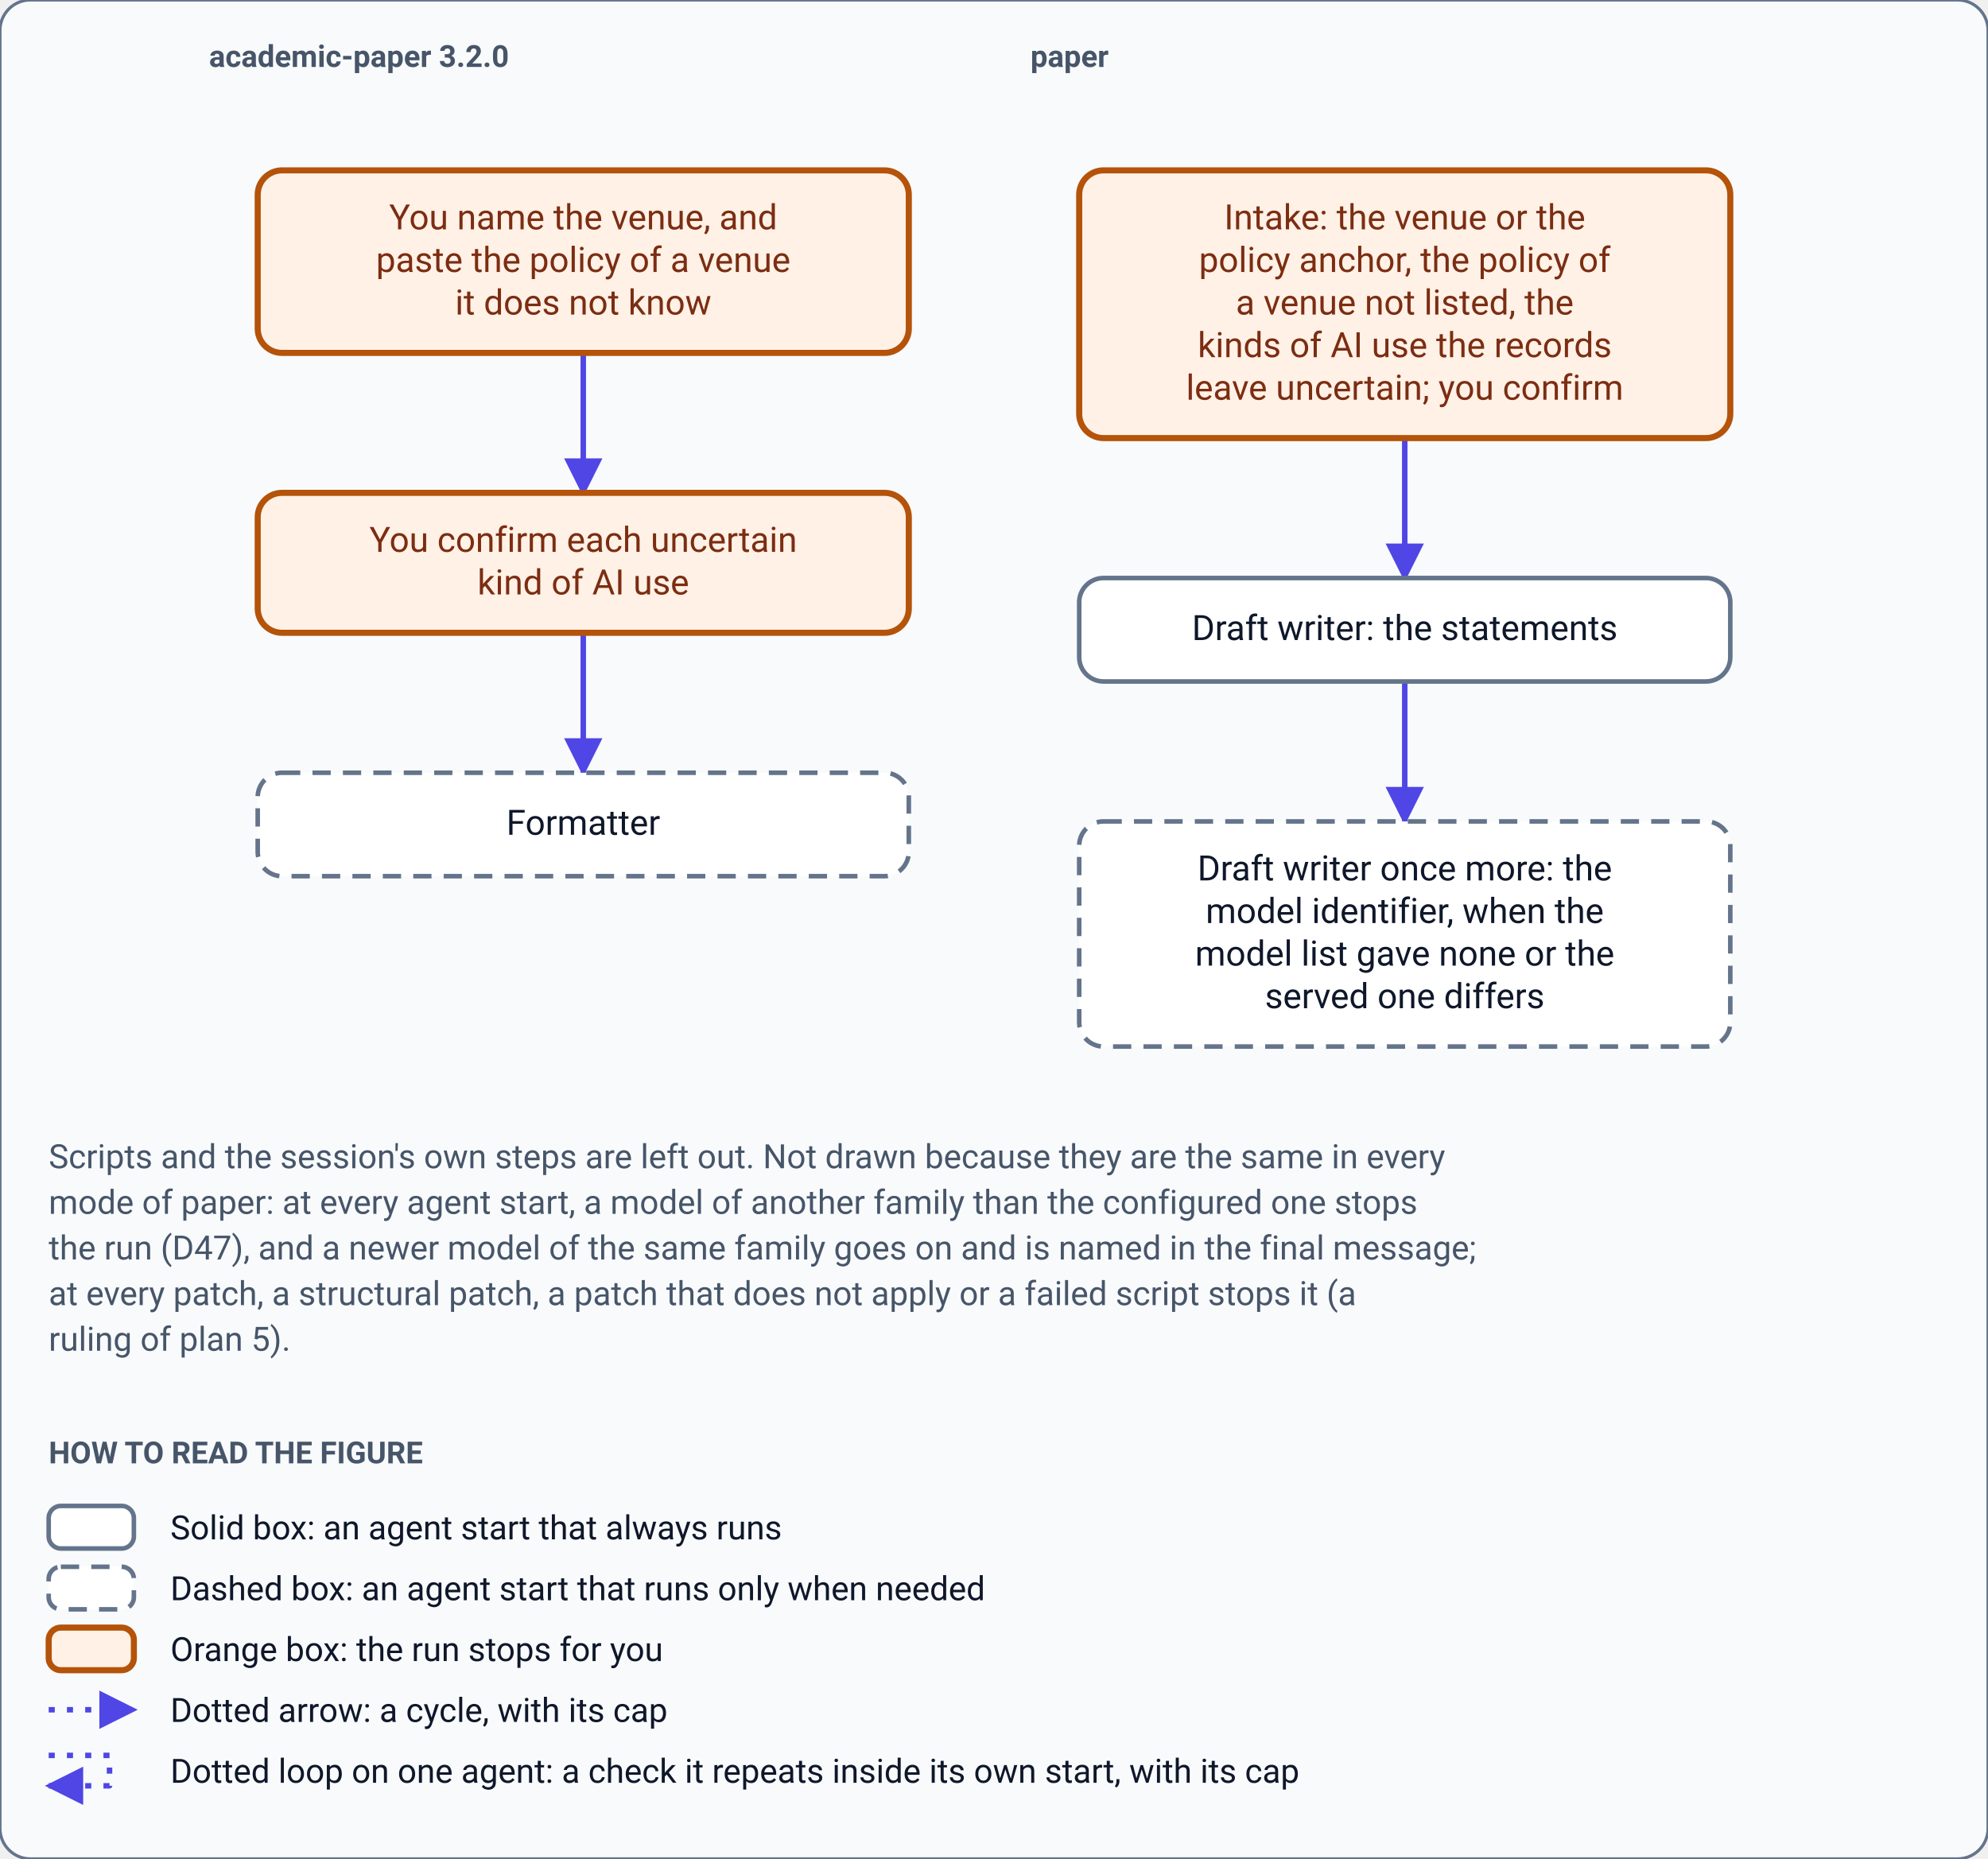
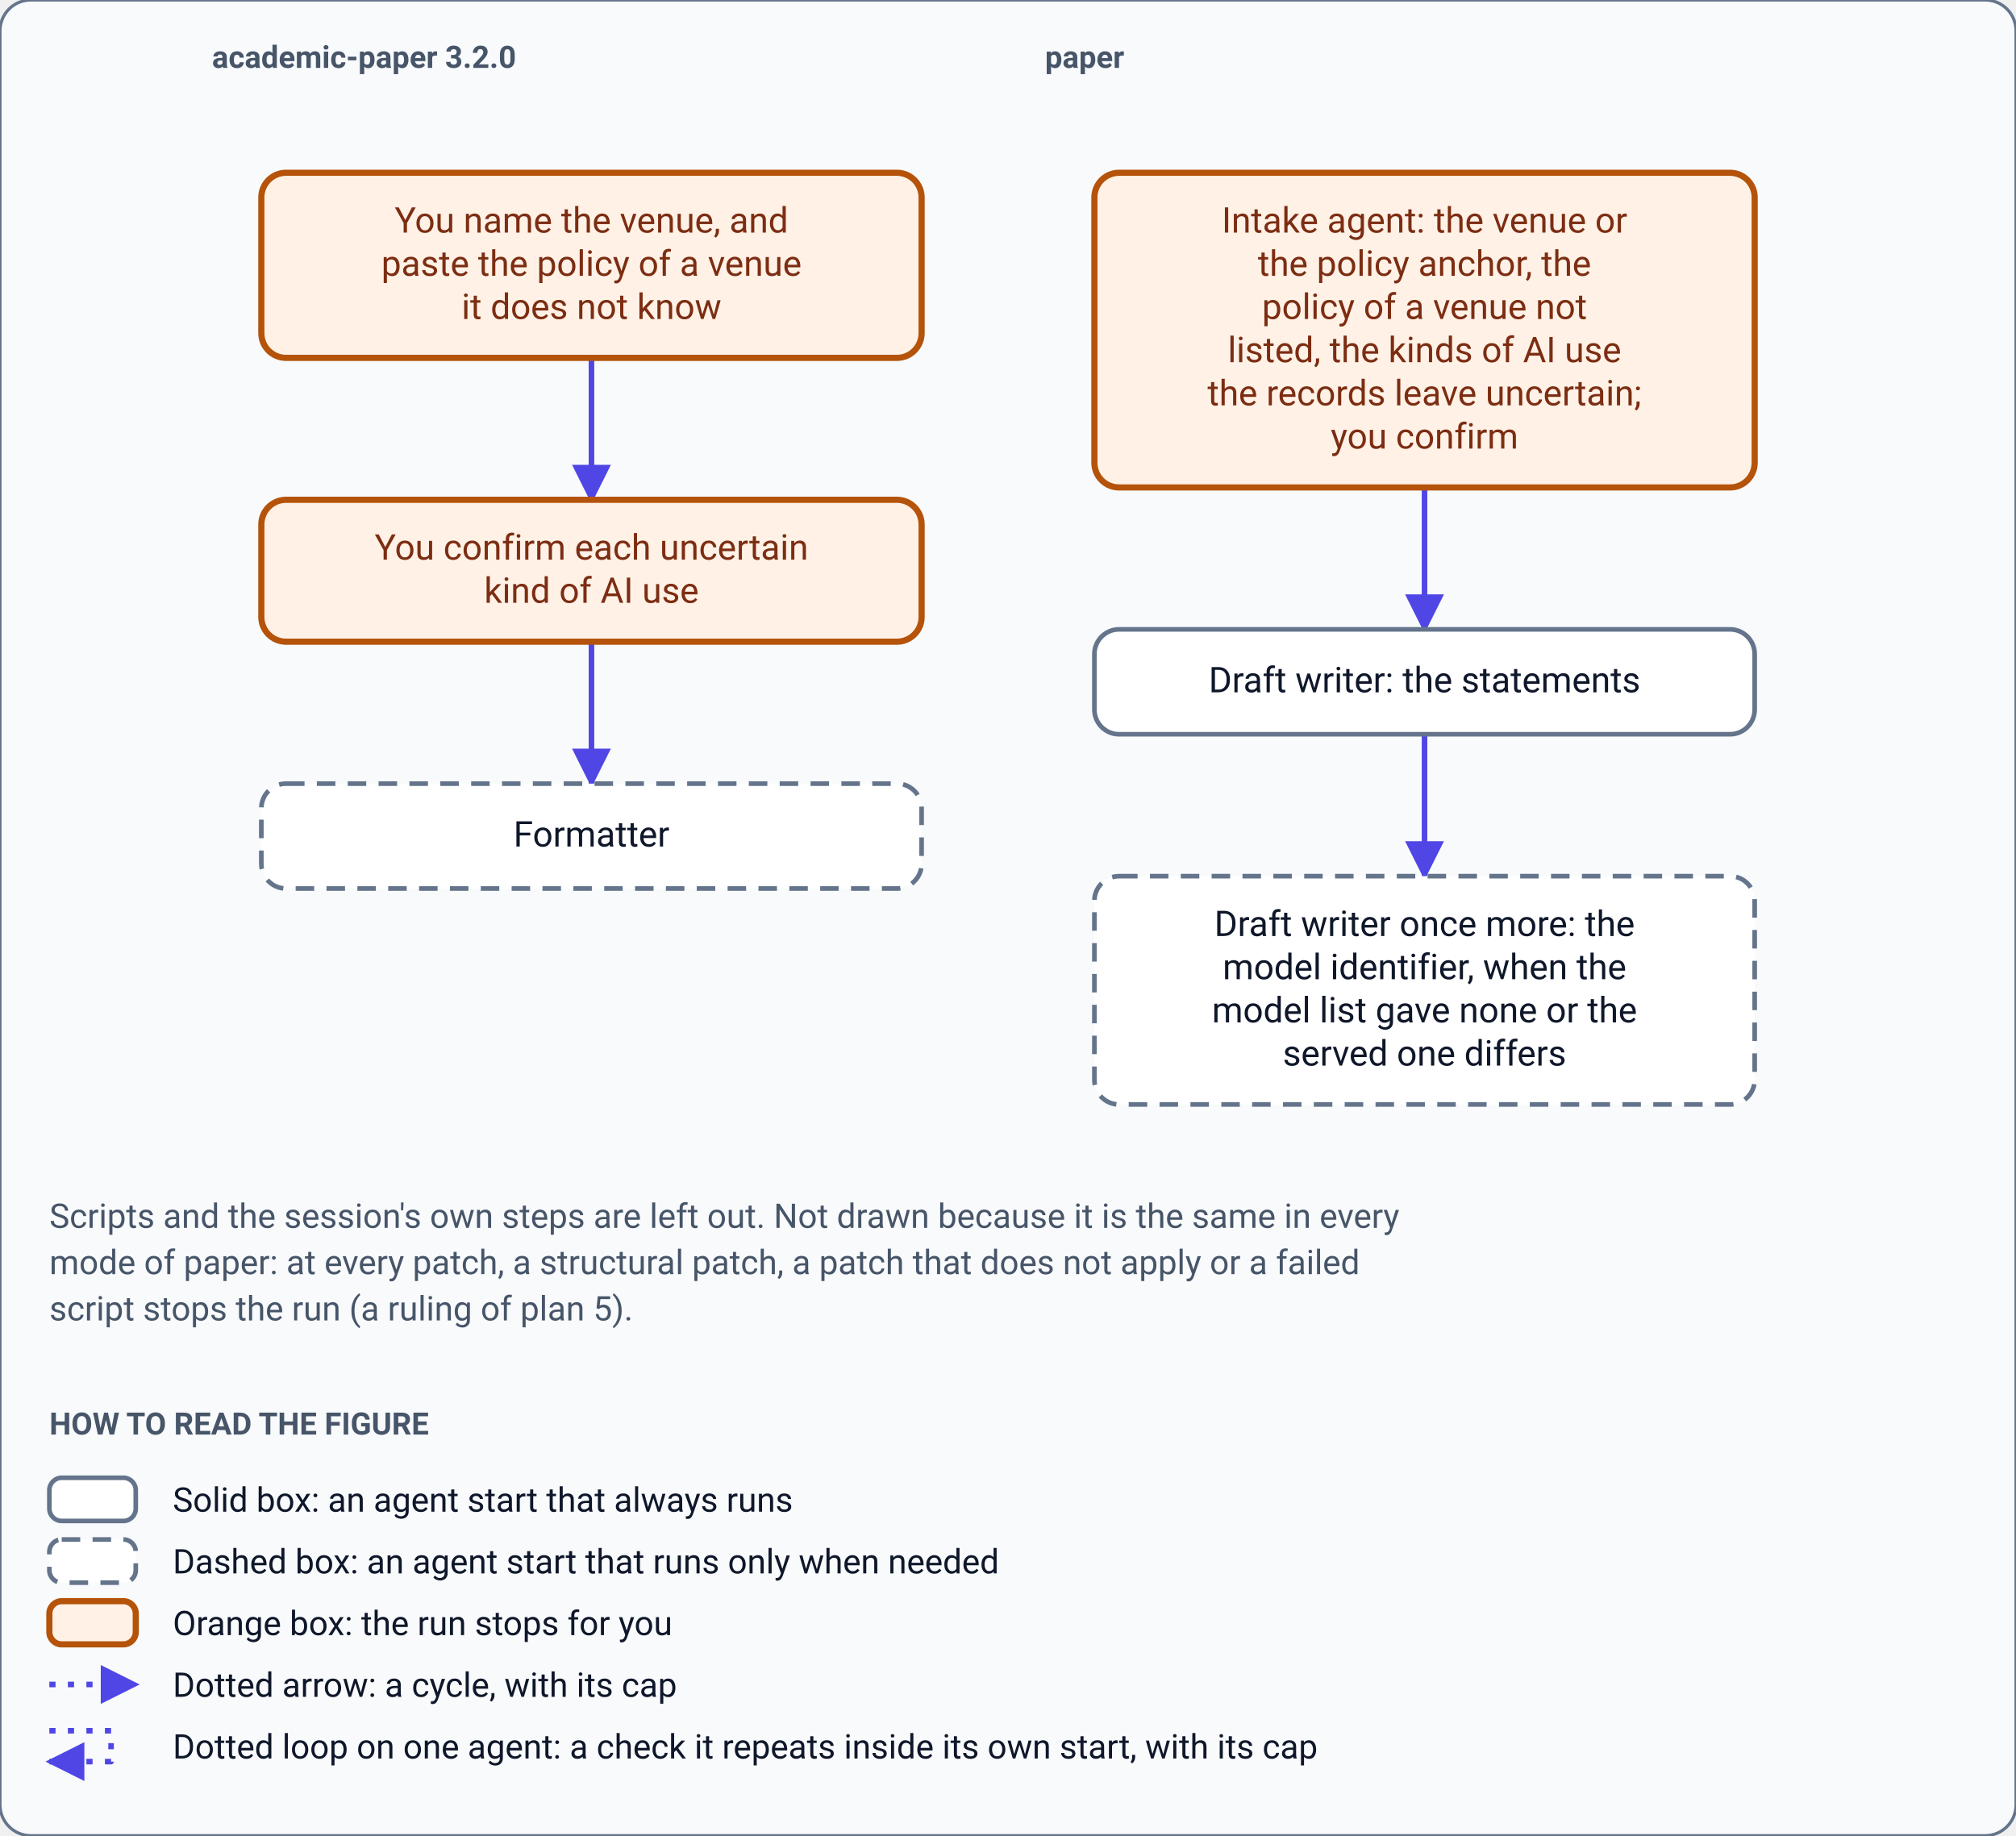
- <svg xmlns="http://www.w3.org/2000/svg" viewBox="0 0 653.4 611" width="653.4" height="611" role="img" aria-label="The disclosure mode, simple view. Boxes: academic-paper 3.2.0: You name the venue, and paste the policy of a venue it does not know (stop); You confirm each uncertain kind of AI use (stop); Formatter (agent, only when needed) | paper: Intake: the venue or the policy anchor, the policy of a venue not listed, the kinds of AI use the records leave uncertain; you confirm (stop); Draft writer: the statements (agent); Draft writer once more: the model identifier, when the model list gave none or the served one differs (agent, only when needed).">
+ <svg xmlns="http://www.w3.org/2000/svg" viewBox="0 0 653.4 595" width="653.4" height="595" role="img" aria-label="The disclosure mode, simple view. Boxes: academic-paper 3.2.0: You name the venue, and paste the policy of a venue it does not know (stop); You confirm each uncertain kind of AI use (stop); Formatter (agent, only when needed) | paper: Intake agent: the venue or the policy anchor, the policy of a venue not listed, the kinds of AI use the records leave uncertain; you confirm (stop); Draft writer: the statements (agent); Draft writer once more: the model identifier, when the model list gave none or the served one differs (agent, only when needed).">
  <defs>
    <marker id="arrow" viewBox="0 0 10 10" refX="9" refY="5" markerWidth="7" markerHeight="7" orient="auto">
      <path d="M0,0 L10,5 L0,10 z" fill="#4f46e5" />
    </marker>
  </defs>
-   <rect x="0" y="0" width="653.4" height="611" rx="10" fill="#f8fafc" stroke="#64748b" />
+   <rect x="0" y="0" width="653.4" height="595" rx="10" fill="#f8fafc" stroke="#64748b" />
  <text x="68.7" y="22" font-family="ui-sans-serif, -apple-system, 'Segoe UI', Roboto, Helvetica, Arial, sans-serif" font-size="10" fill="#475569" font-weight="700" text-anchor="start">academic-paper 3.2.0</text>
  <path d="M191.7,116 L191.7,162" fill="none" stroke="#4f46e5" stroke-width="1.8" marker-end="url(#arrow)" stroke-linejoin="round" />
  <path d="M191.7,208 L191.7,254" fill="none" stroke="#4f46e5" stroke-width="1.8" marker-end="url(#arrow)" stroke-linejoin="round" />
  <rect x="84.7" y="56" width="214" height="60" rx="8" fill="#fff1e6" stroke="#b45309" stroke-width="2" />
  <text x="191.7" y="75.4" font-family="ui-sans-serif, -apple-system, 'Segoe UI', Roboto, Helvetica, Arial, sans-serif" font-size="11.5" fill="#7c2d12" font-weight="400" text-anchor="middle">You name the venue, and</text>
  <text x="191.7" y="89.4" font-family="ui-sans-serif, -apple-system, 'Segoe UI', Roboto, Helvetica, Arial, sans-serif" font-size="11.5" fill="#7c2d12" font-weight="400" text-anchor="middle">paste the policy of a venue</text>
  <text x="191.7" y="103.4" font-family="ui-sans-serif, -apple-system, 'Segoe UI', Roboto, Helvetica, Arial, sans-serif" font-size="11.5" fill="#7c2d12" font-weight="400" text-anchor="middle">it does not know</text>
  <rect x="84.7" y="162" width="214" height="46" rx="8" fill="#fff1e6" stroke="#b45309" stroke-width="2" />
  <text x="191.7" y="181.4" font-family="ui-sans-serif, -apple-system, 'Segoe UI', Roboto, Helvetica, Arial, sans-serif" font-size="11.5" fill="#7c2d12" font-weight="400" text-anchor="middle">You confirm each uncertain</text>
  <text x="191.7" y="195.4" font-family="ui-sans-serif, -apple-system, 'Segoe UI', Roboto, Helvetica, Arial, sans-serif" font-size="11.5" fill="#7c2d12" font-weight="400" text-anchor="middle">kind of AI use</text>
  <rect x="84.7" y="254" width="214" height="34" rx="8" fill="#ffffff" stroke="#64748b" stroke-width="1.5" stroke-dasharray="6 4" />
  <text x="191.7" y="274.4" font-family="ui-sans-serif, -apple-system, 'Segoe UI', Roboto, Helvetica, Arial, sans-serif" font-size="11.5" fill="#0f172a" font-weight="400" text-anchor="middle">Formatter</text>
  <text x="338.7" y="22" font-family="ui-sans-serif, -apple-system, 'Segoe UI', Roboto, Helvetica, Arial, sans-serif" font-size="10" fill="#475569" font-weight="700" text-anchor="start">paper</text>
-   <path d="M461.7,144 L461.7,190" fill="none" stroke="#4f46e5" stroke-width="1.8" marker-end="url(#arrow)" stroke-linejoin="round" />
-   <path d="M461.7,224 L461.7,270" fill="none" stroke="#4f46e5" stroke-width="1.8" marker-end="url(#arrow)" stroke-linejoin="round" />
-   <rect x="354.7" y="56" width="214" height="88" rx="8" fill="#fff1e6" stroke="#b45309" stroke-width="2" />
-   <text x="461.7" y="75.4" font-family="ui-sans-serif, -apple-system, 'Segoe UI', Roboto, Helvetica, Arial, sans-serif" font-size="11.5" fill="#7c2d12" font-weight="400" text-anchor="middle">Intake: the venue or the</text>
-   <text x="461.7" y="89.4" font-family="ui-sans-serif, -apple-system, 'Segoe UI', Roboto, Helvetica, Arial, sans-serif" font-size="11.5" fill="#7c2d12" font-weight="400" text-anchor="middle">policy anchor, the policy of</text>
-   <text x="461.7" y="103.4" font-family="ui-sans-serif, -apple-system, 'Segoe UI', Roboto, Helvetica, Arial, sans-serif" font-size="11.5" fill="#7c2d12" font-weight="400" text-anchor="middle">a venue not listed, the</text>
-   <text x="461.7" y="117.4" font-family="ui-sans-serif, -apple-system, 'Segoe UI', Roboto, Helvetica, Arial, sans-serif" font-size="11.5" fill="#7c2d12" font-weight="400" text-anchor="middle">kinds of AI use the records</text>
-   <text x="461.7" y="131.4" font-family="ui-sans-serif, -apple-system, 'Segoe UI', Roboto, Helvetica, Arial, sans-serif" font-size="11.5" fill="#7c2d12" font-weight="400" text-anchor="middle">leave uncertain; you confirm</text>
-   <rect x="354.7" y="190" width="214" height="34" rx="8" fill="#ffffff" stroke="#64748b" stroke-width="1.5" />
-   <text x="461.7" y="210.4" font-family="ui-sans-serif, -apple-system, 'Segoe UI', Roboto, Helvetica, Arial, sans-serif" font-size="11.5" fill="#0f172a" font-weight="400" text-anchor="middle">Draft writer: the statements</text>
-   <rect x="354.7" y="270" width="214" height="74" rx="8" fill="#ffffff" stroke="#64748b" stroke-width="1.5" stroke-dasharray="6 4" />
-   <text x="461.7" y="289.4" font-family="ui-sans-serif, -apple-system, 'Segoe UI', Roboto, Helvetica, Arial, sans-serif" font-size="11.5" fill="#0f172a" font-weight="400" text-anchor="middle">Draft writer once more: the</text>
-   <text x="461.7" y="303.4" font-family="ui-sans-serif, -apple-system, 'Segoe UI', Roboto, Helvetica, Arial, sans-serif" font-size="11.5" fill="#0f172a" font-weight="400" text-anchor="middle">model identifier, when the</text>
-   <text x="461.7" y="317.4" font-family="ui-sans-serif, -apple-system, 'Segoe UI', Roboto, Helvetica, Arial, sans-serif" font-size="11.5" fill="#0f172a" font-weight="400" text-anchor="middle">model list gave none or the</text>
-   <text x="461.7" y="331.4" font-family="ui-sans-serif, -apple-system, 'Segoe UI', Roboto, Helvetica, Arial, sans-serif" font-size="11.5" fill="#0f172a" font-weight="400" text-anchor="middle">served one differs</text>
-   <text x="16" y="384" font-family="ui-sans-serif, -apple-system, 'Segoe UI', Roboto, Helvetica, Arial, sans-serif" font-size="11" fill="#475569" font-weight="400" text-anchor="start">Scripts and the session's own steps are left out. Not drawn because they are the same in every</text>
-   <text x="16" y="399" font-family="ui-sans-serif, -apple-system, 'Segoe UI', Roboto, Helvetica, Arial, sans-serif" font-size="11" fill="#475569" font-weight="400" text-anchor="start">mode of paper: at every agent start, a model of another family than the configured one stops</text>
-   <text x="16" y="414" font-family="ui-sans-serif, -apple-system, 'Segoe UI', Roboto, Helvetica, Arial, sans-serif" font-size="11" fill="#475569" font-weight="400" text-anchor="start">the run (D47), and a newer model of the same family goes on and is named in the final message;</text>
-   <text x="16" y="429" font-family="ui-sans-serif, -apple-system, 'Segoe UI', Roboto, Helvetica, Arial, sans-serif" font-size="11" fill="#475569" font-weight="400" text-anchor="start">at every patch, a structural patch, a patch that does not apply or a failed script stops it (a</text>
-   <text x="16" y="444" font-family="ui-sans-serif, -apple-system, 'Segoe UI', Roboto, Helvetica, Arial, sans-serif" font-size="11" fill="#475569" font-weight="400" text-anchor="start">ruling of plan 5).</text>
-   <text x="16" y="481" font-family="ui-sans-serif, -apple-system, 'Segoe UI', Roboto, Helvetica, Arial, sans-serif" font-size="10" fill="#475569" font-weight="700" text-anchor="start">HOW TO READ THE FIGURE</text>
-   <rect x="16" y="495" width="28" height="14" rx="4" fill="#ffffff" stroke="#64748b" stroke-width="1.5" />
-   <text x="56" y="506" font-family="ui-sans-serif, -apple-system, 'Segoe UI', Roboto, Helvetica, Arial, sans-serif" font-size="11" fill="#0f172a" font-weight="400" text-anchor="start">Solid box: an agent start that always runs</text>
-   <rect x="16" y="515" width="28" height="14" rx="4" fill="#ffffff" stroke="#64748b" stroke-width="1.5" stroke-dasharray="6 4" />
-   <text x="56" y="526" font-family="ui-sans-serif, -apple-system, 'Segoe UI', Roboto, Helvetica, Arial, sans-serif" font-size="11" fill="#0f172a" font-weight="400" text-anchor="start">Dashed box: an agent start that runs only when needed</text>
-   <rect x="16" y="535" width="28" height="14" rx="4" fill="#fff1e6" stroke="#b45309" stroke-width="2" />
-   <text x="56" y="546" font-family="ui-sans-serif, -apple-system, 'Segoe UI', Roboto, Helvetica, Arial, sans-serif" font-size="11" fill="#0f172a" font-weight="400" text-anchor="start">Orange box: the run stops for you</text>
-   <path d="M16,562 L44,562" fill="none" stroke="#4f46e5" stroke-width="1.8" stroke-dasharray="2 4" marker-end="url(#arrow)" stroke-linejoin="round" />
-   <text x="56" y="566" font-family="ui-sans-serif, -apple-system, 'Segoe UI', Roboto, Helvetica, Arial, sans-serif" font-size="11" fill="#0f172a" font-weight="400" text-anchor="start">Dotted arrow: a cycle, with its cap</text>
-   <path d="M16,577 L36,577 L36,587 L16,587" fill="none" stroke="#4f46e5" stroke-width="1.8" stroke-dasharray="2 4" marker-end="url(#arrow)" stroke-linejoin="round" />
-   <text x="56" y="586" font-family="ui-sans-serif, -apple-system, 'Segoe UI', Roboto, Helvetica, Arial, sans-serif" font-size="11" fill="#0f172a" font-weight="400" text-anchor="start">Dotted loop on one agent: a check it repeats inside its own start, with its cap</text>
+   <path d="M461.7,158 L461.7,204" fill="none" stroke="#4f46e5" stroke-width="1.8" marker-end="url(#arrow)" stroke-linejoin="round" />
+   <path d="M461.7,238 L461.7,284" fill="none" stroke="#4f46e5" stroke-width="1.8" marker-end="url(#arrow)" stroke-linejoin="round" />
+   <rect x="354.7" y="56" width="214" height="102" rx="8" fill="#fff1e6" stroke="#b45309" stroke-width="2" />
+   <text x="461.7" y="75.4" font-family="ui-sans-serif, -apple-system, 'Segoe UI', Roboto, Helvetica, Arial, sans-serif" font-size="11.5" fill="#7c2d12" font-weight="400" text-anchor="middle">Intake agent: the venue or</text>
+   <text x="461.7" y="89.4" font-family="ui-sans-serif, -apple-system, 'Segoe UI', Roboto, Helvetica, Arial, sans-serif" font-size="11.5" fill="#7c2d12" font-weight="400" text-anchor="middle">the policy anchor, the</text>
+   <text x="461.7" y="103.4" font-family="ui-sans-serif, -apple-system, 'Segoe UI', Roboto, Helvetica, Arial, sans-serif" font-size="11.5" fill="#7c2d12" font-weight="400" text-anchor="middle">policy of a venue not</text>
+   <text x="461.7" y="117.4" font-family="ui-sans-serif, -apple-system, 'Segoe UI', Roboto, Helvetica, Arial, sans-serif" font-size="11.5" fill="#7c2d12" font-weight="400" text-anchor="middle">listed, the kinds of AI use</text>
+   <text x="461.7" y="131.4" font-family="ui-sans-serif, -apple-system, 'Segoe UI', Roboto, Helvetica, Arial, sans-serif" font-size="11.5" fill="#7c2d12" font-weight="400" text-anchor="middle">the records leave uncertain;</text>
+   <text x="461.7" y="145.4" font-family="ui-sans-serif, -apple-system, 'Segoe UI', Roboto, Helvetica, Arial, sans-serif" font-size="11.5" fill="#7c2d12" font-weight="400" text-anchor="middle">you confirm</text>
+   <rect x="354.7" y="204" width="214" height="34" rx="8" fill="#ffffff" stroke="#64748b" stroke-width="1.5" />
+   <text x="461.7" y="224.4" font-family="ui-sans-serif, -apple-system, 'Segoe UI', Roboto, Helvetica, Arial, sans-serif" font-size="11.5" fill="#0f172a" font-weight="400" text-anchor="middle">Draft writer: the statements</text>
+   <rect x="354.7" y="284" width="214" height="74" rx="8" fill="#ffffff" stroke="#64748b" stroke-width="1.5" stroke-dasharray="6 4" />
+   <text x="461.7" y="303.4" font-family="ui-sans-serif, -apple-system, 'Segoe UI', Roboto, Helvetica, Arial, sans-serif" font-size="11.5" fill="#0f172a" font-weight="400" text-anchor="middle">Draft writer once more: the</text>
+   <text x="461.7" y="317.4" font-family="ui-sans-serif, -apple-system, 'Segoe UI', Roboto, Helvetica, Arial, sans-serif" font-size="11.5" fill="#0f172a" font-weight="400" text-anchor="middle">model identifier, when the</text>
+   <text x="461.7" y="331.4" font-family="ui-sans-serif, -apple-system, 'Segoe UI', Roboto, Helvetica, Arial, sans-serif" font-size="11.5" fill="#0f172a" font-weight="400" text-anchor="middle">model list gave none or the</text>
+   <text x="461.7" y="345.4" font-family="ui-sans-serif, -apple-system, 'Segoe UI', Roboto, Helvetica, Arial, sans-serif" font-size="11.5" fill="#0f172a" font-weight="400" text-anchor="middle">served one differs</text>
+   <text x="16" y="398" font-family="ui-sans-serif, -apple-system, 'Segoe UI', Roboto, Helvetica, Arial, sans-serif" font-size="11" fill="#475569" font-weight="400" text-anchor="start">Scripts and the session's own steps are left out. Not drawn because it is the same in every</text>
+   <text x="16" y="413" font-family="ui-sans-serif, -apple-system, 'Segoe UI', Roboto, Helvetica, Arial, sans-serif" font-size="11" fill="#475569" font-weight="400" text-anchor="start">mode of paper: at every patch, a structural patch, a patch that does not apply or a failed</text>
+   <text x="16" y="428" font-family="ui-sans-serif, -apple-system, 'Segoe UI', Roboto, Helvetica, Arial, sans-serif" font-size="11" fill="#475569" font-weight="400" text-anchor="start">script stops the run (a ruling of plan 5).</text>
+   <text x="16" y="465" font-family="ui-sans-serif, -apple-system, 'Segoe UI', Roboto, Helvetica, Arial, sans-serif" font-size="10" fill="#475569" font-weight="700" text-anchor="start">HOW TO READ THE FIGURE</text>
+   <rect x="16" y="479" width="28" height="14" rx="4" fill="#ffffff" stroke="#64748b" stroke-width="1.5" />
+   <text x="56" y="490" font-family="ui-sans-serif, -apple-system, 'Segoe UI', Roboto, Helvetica, Arial, sans-serif" font-size="11" fill="#0f172a" font-weight="400" text-anchor="start">Solid box: an agent start that always runs</text>
+   <rect x="16" y="499" width="28" height="14" rx="4" fill="#ffffff" stroke="#64748b" stroke-width="1.5" stroke-dasharray="6 4" />
+   <text x="56" y="510" font-family="ui-sans-serif, -apple-system, 'Segoe UI', Roboto, Helvetica, Arial, sans-serif" font-size="11" fill="#0f172a" font-weight="400" text-anchor="start">Dashed box: an agent start that runs only when needed</text>
+   <rect x="16" y="519" width="28" height="14" rx="4" fill="#fff1e6" stroke="#b45309" stroke-width="2" />
+   <text x="56" y="530" font-family="ui-sans-serif, -apple-system, 'Segoe UI', Roboto, Helvetica, Arial, sans-serif" font-size="11" fill="#0f172a" font-weight="400" text-anchor="start">Orange box: the run stops for you</text>
+   <path d="M16,546 L44,546" fill="none" stroke="#4f46e5" stroke-width="1.8" stroke-dasharray="2 4" marker-end="url(#arrow)" stroke-linejoin="round" />
+   <text x="56" y="550" font-family="ui-sans-serif, -apple-system, 'Segoe UI', Roboto, Helvetica, Arial, sans-serif" font-size="11" fill="#0f172a" font-weight="400" text-anchor="start">Dotted arrow: a cycle, with its cap</text>
+   <path d="M16,561 L36,561 L36,571 L16,571" fill="none" stroke="#4f46e5" stroke-width="1.8" stroke-dasharray="2 4" marker-end="url(#arrow)" stroke-linejoin="round" />
+   <text x="56" y="570" font-family="ui-sans-serif, -apple-system, 'Segoe UI', Roboto, Helvetica, Arial, sans-serif" font-size="11" fill="#0f172a" font-weight="400" text-anchor="start">Dotted loop on one agent: a check it repeats inside its own start, with its cap</text>
</svg>
